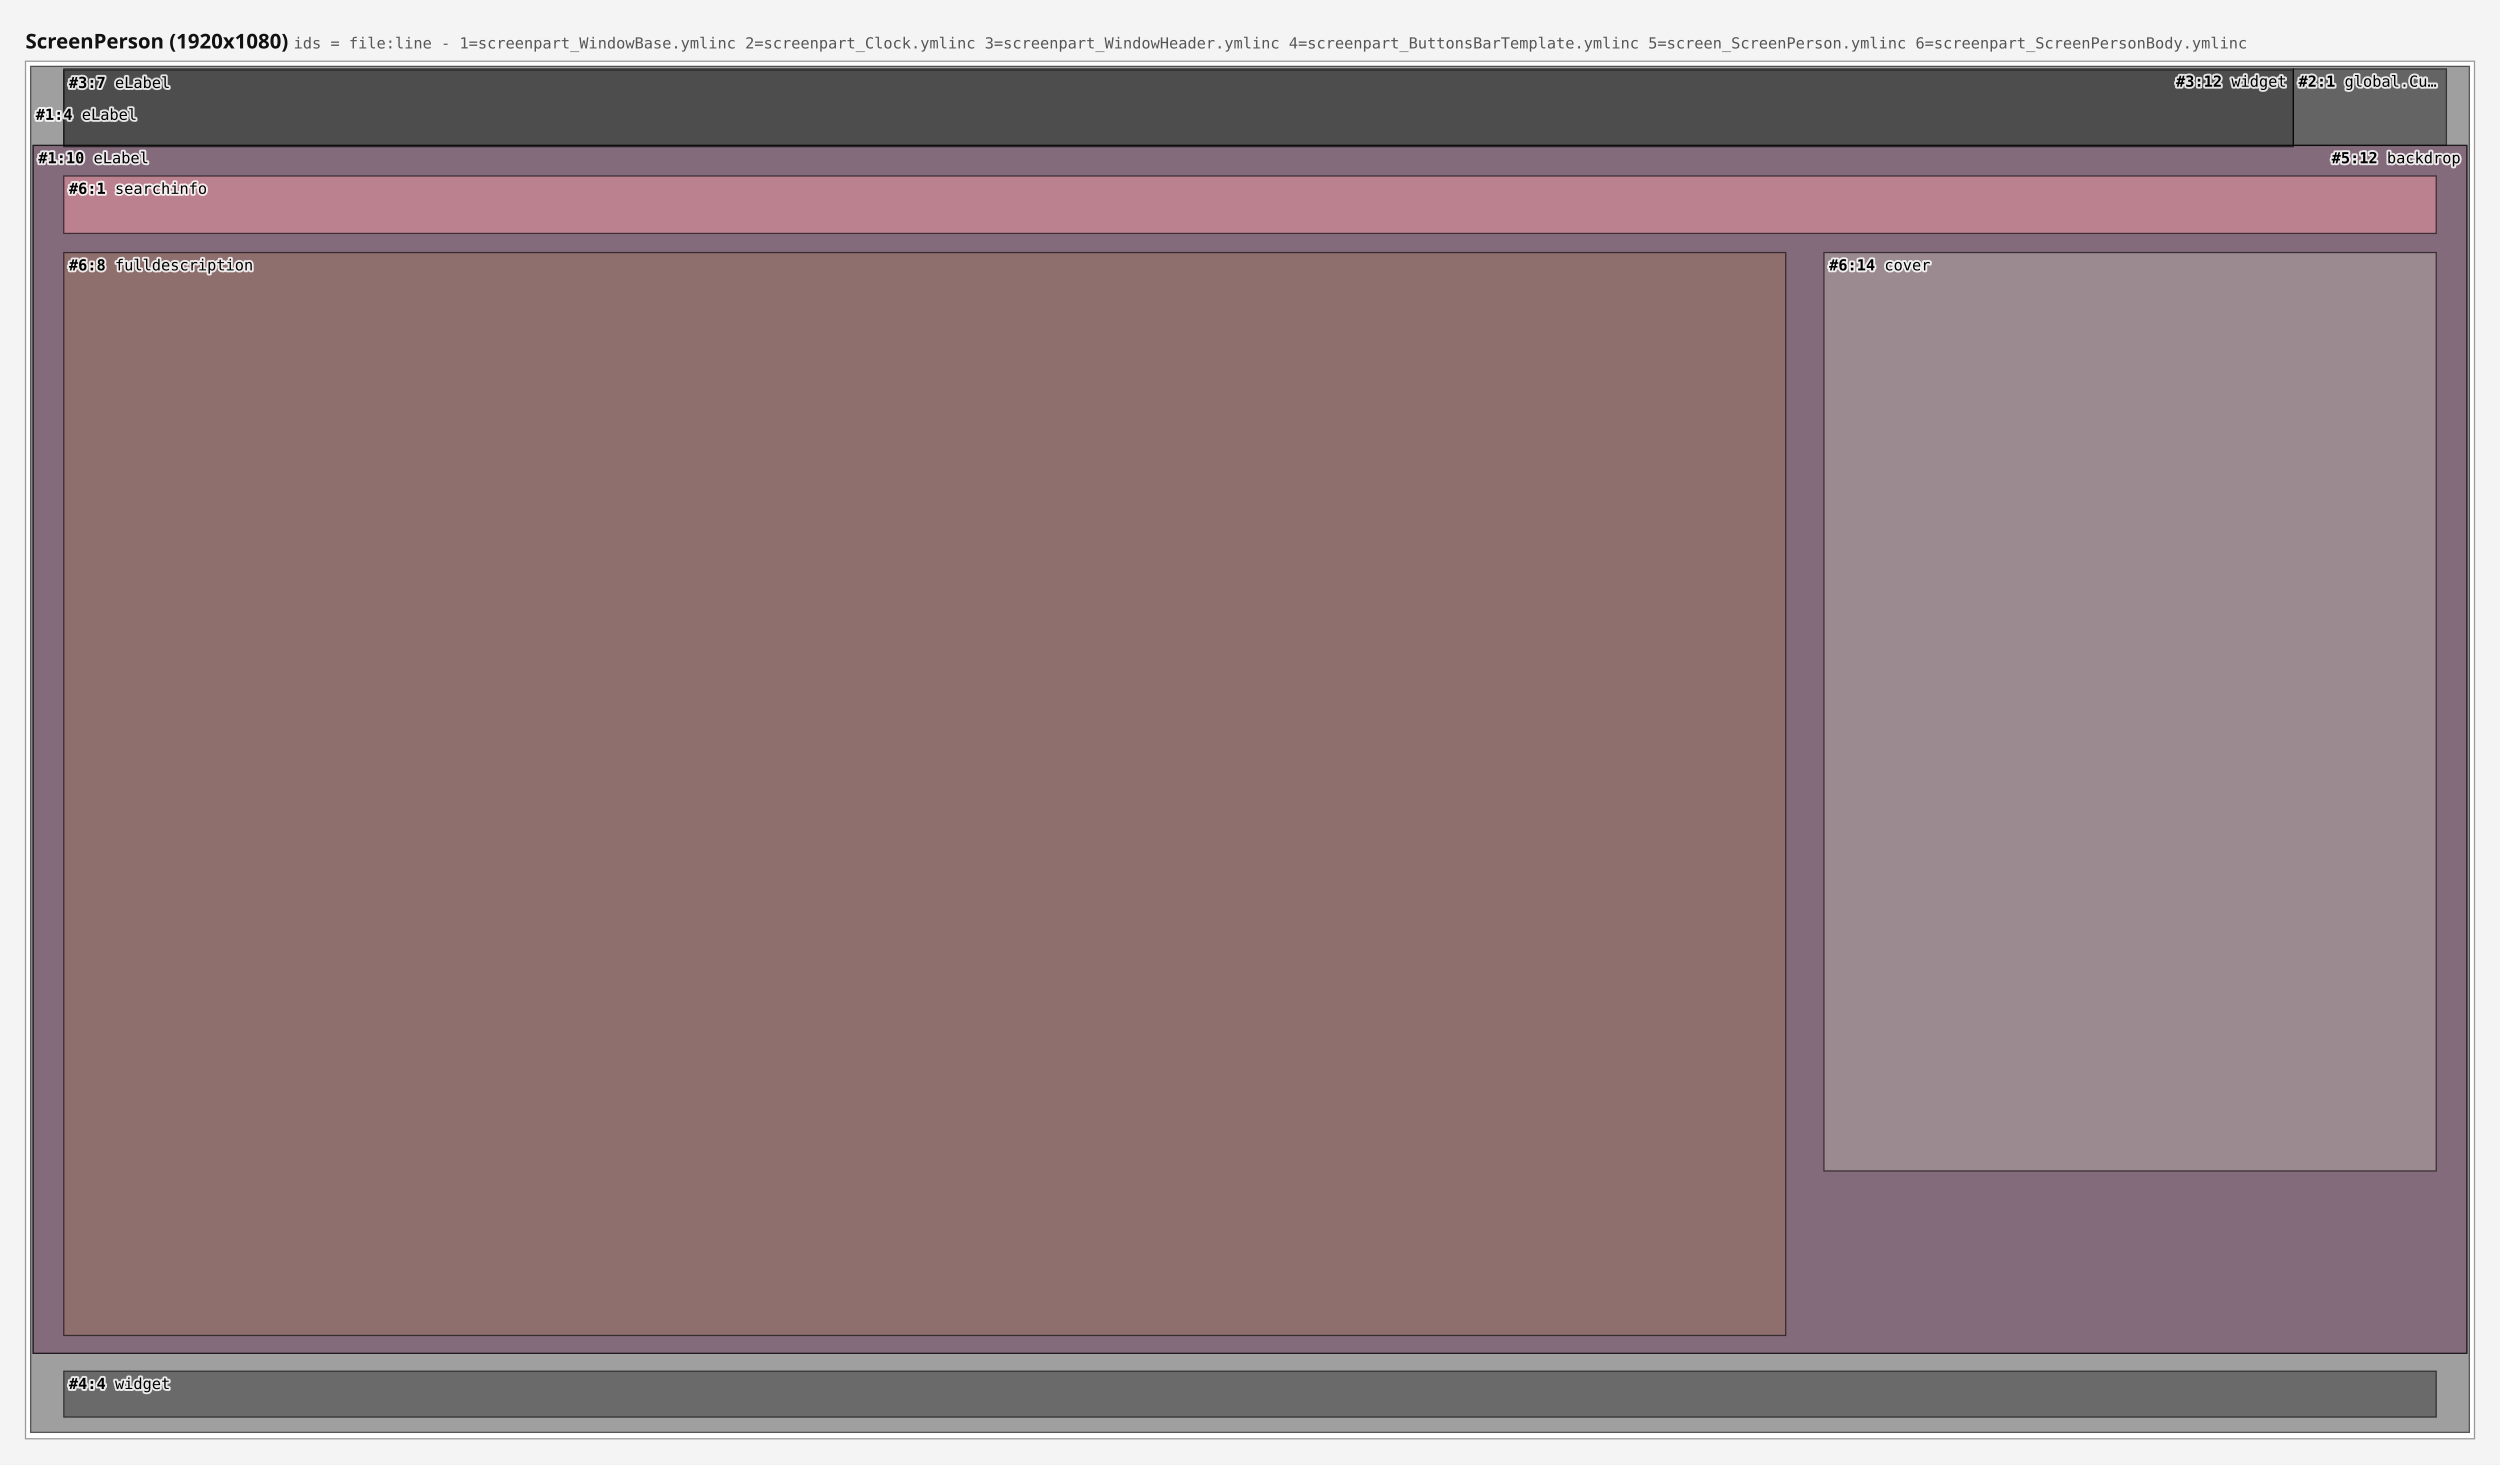
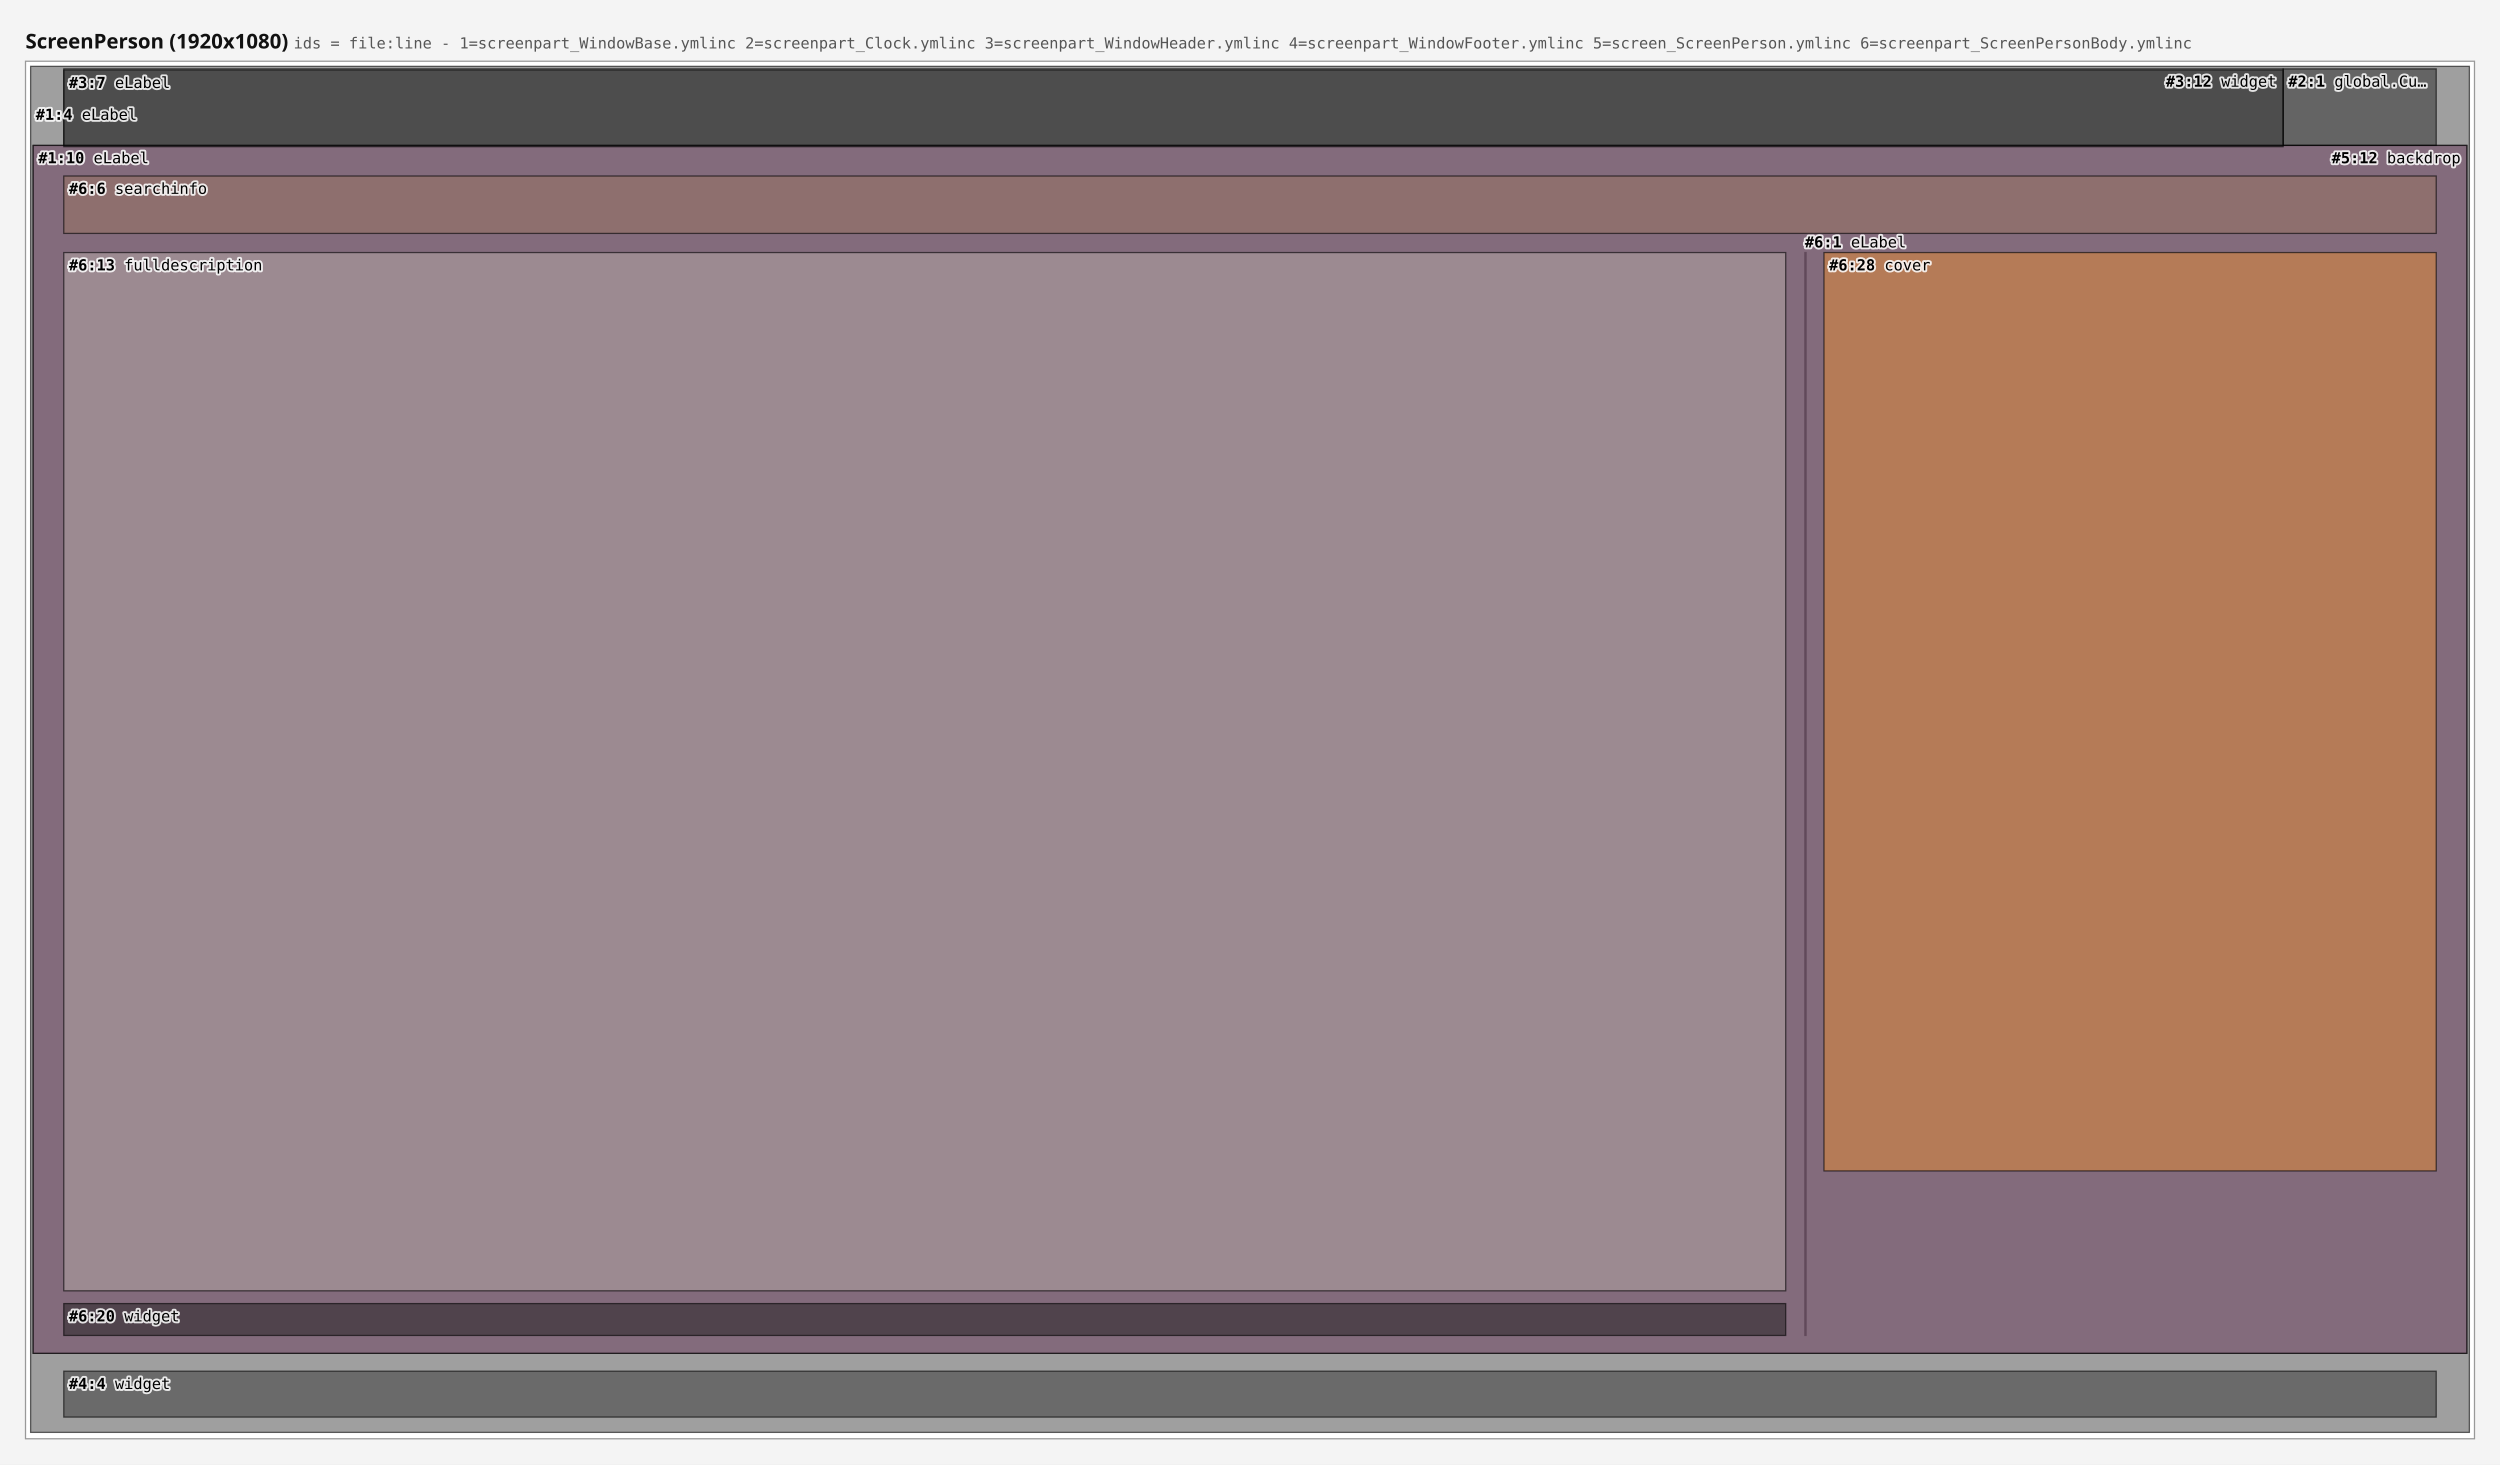
<svg xmlns="http://www.w3.org/2000/svg" width="1960" height="1148" viewBox="0 0 1960 1148">
  <rect x="0" y="0" width="1960" height="1148" fill="#f4f4f4" />
-   <text x="20" y="38" font-family="sans-serif" font-size="16" font-weight="bold" fill="#111111">ScreenPerson (1920x1080) <tspan font-family="monospace" font-size="12" font-weight="normal" fill="#555555">ids = file:line - 1=screenpart_WindowBase.ymlinc  2=screenpart_Clock.ymlinc  3=screenpart_WindowHeader.ymlinc  4=screenpart_ButtonsBarTemplate.ymlinc  5=screen_ScreenPerson.ymlinc  6=screenpart_ScreenPersonBody.ymlinc</tspan>
+   <text x="20" y="38" font-family="sans-serif" font-size="16" font-weight="bold" fill="#111111">ScreenPerson (1920x1080) <tspan font-family="monospace" font-size="12" font-weight="normal" fill="#555555">ids = file:line - 1=screenpart_WindowBase.ymlinc  2=screenpart_Clock.ymlinc  3=screenpart_WindowHeader.ymlinc  4=screenpart_WindowFooter.ymlinc  5=screen_ScreenPerson.ymlinc  6=screenpart_ScreenPersonBody.ymlinc</tspan>
  </text>
  <g data-screen="0" transform="translate(20,48)">
    <rect x="0" y="0" width="1920" height="1080" fill="#ffffff" stroke="#999999" stroke-width="1" />
    <rect data-ref="0:0" data-src="screenpart_WindowBase.ymlinc:4" x="4" y="4" width="1912" height="1071" fill="#2c2c2c" fill-opacity="0.45" stroke="#000000" stroke-opacity="0.6" stroke-width="1" />
    <rect data-ref="0:1" data-src="screenpart_WindowBase.ymlinc:10" x="6" y="66" width="1908" height="947" fill="#121212" fill-opacity="0.45" stroke="#000000" stroke-opacity="0.6" stroke-width="1" />
+     <rect data-ref="0:7" data-src="screenpart_ScreenPersonBody.ymlinc:1" x="1395" y="150" width="1" height="849" fill="#424242" fill-opacity="0.45" stroke="#000000" stroke-opacity="0.6" stroke-width="1" />
    <rect data-ref="0:6" data-src="screen_ScreenPerson.ymlinc:12" x="6" y="66" width="1908" height="947" fill="#b07aa1" fill-opacity="0.45" stroke="#000000" stroke-opacity="0.6" stroke-width="1" />
-     <rect data-ref="0:7" data-src="screenpart_ScreenPersonBody.ymlinc:1" x="30" y="90" width="1860" height="45" fill="#ff9da7" fill-opacity="0.45" stroke="#000000" stroke-opacity="0.6" stroke-width="1" />
-     <rect data-ref="0:8" data-src="screenpart_ScreenPersonBody.ymlinc:8" x="30" y="150" width="1350" height="849" fill="#9c755f" fill-opacity="0.45" stroke="#000000" stroke-opacity="0.6" stroke-width="1" />
-     <rect data-ref="0:9" data-src="screenpart_ScreenPersonBody.ymlinc:14" x="1410" y="150" width="480" height="720" fill="#bab0ac" fill-opacity="0.45" stroke="#000000" stroke-opacity="0.6" stroke-width="1" />
-     <rect data-ref="0:5" data-src="screenpart_ButtonsBarTemplate.ymlinc:4" x="30" y="1027" width="1860" height="36" fill="#2c2c2c" fill-opacity="0.45" stroke="#000000" stroke-opacity="0.6" stroke-width="1" />
-     <rect data-ref="0:3" data-src="screenpart_WindowHeader.ymlinc:7" x="30" y="7" width="1748" height="60" fill="#2c2c2c" fill-opacity="0.45" stroke="#000000" stroke-opacity="0.6" stroke-width="1" />
-     <rect data-ref="0:2" data-src="screenpart_Clock.ymlinc:1" x="1778" y="6" width="120" height="60" fill="#1d1d1d" fill-opacity="0.45" stroke="#000000" stroke-opacity="0.6" stroke-width="1" />
-     <rect data-ref="0:4" data-src="screenpart_WindowHeader.ymlinc:12" x="30" y="6" width="1748" height="60" fill="#2c2c2c" fill-opacity="0.45" stroke="#000000" stroke-opacity="0.6" stroke-width="1" />
+     <rect data-ref="0:8" data-src="screenpart_ScreenPersonBody.ymlinc:6" x="30" y="90" width="1860" height="45" fill="#9c755f" fill-opacity="0.45" stroke="#000000" stroke-opacity="0.6" stroke-width="1" />
+     <rect data-ref="0:9" data-src="screenpart_ScreenPersonBody.ymlinc:13" x="30" y="150" width="1350" height="814" fill="#bab0ac" fill-opacity="0.45" stroke="#000000" stroke-opacity="0.6" stroke-width="1" />
+     <rect data-ref="0:10" data-src="screenpart_ScreenPersonBody.ymlinc:20" x="30" y="974" width="1350" height="25" fill="#121212" fill-opacity="0.45" stroke="#000000" stroke-opacity="0.6" stroke-width="1" />
+     <rect data-ref="0:11" data-src="screenpart_ScreenPersonBody.ymlinc:28" x="1410" y="150" width="480" height="720" fill="#f28e2b" fill-opacity="0.45" stroke="#000000" stroke-opacity="0.6" stroke-width="1" />
+     <rect data-ref="0:5" data-src="screenpart_WindowFooter.ymlinc:4" x="30" y="1027" width="1860" height="36" fill="#2c2c2c" fill-opacity="0.45" stroke="#000000" stroke-opacity="0.6" stroke-width="1" />
+     <rect data-ref="0:3" data-src="screenpart_WindowHeader.ymlinc:7" x="30" y="7" width="1740" height="60" fill="#2c2c2c" fill-opacity="0.45" stroke="#000000" stroke-opacity="0.6" stroke-width="1" />
+     <rect data-ref="0:2" data-src="screenpart_Clock.ymlinc:1" x="1770" y="6" width="120" height="60" fill="#1d1d1d" fill-opacity="0.45" stroke="#000000" stroke-opacity="0.6" stroke-width="1" />
+     <rect data-ref="0:4" data-src="screenpart_WindowHeader.ymlinc:12" x="30" y="6" width="1740" height="60" fill="#2c2c2c" fill-opacity="0.45" stroke="#000000" stroke-opacity="0.6" stroke-width="1" />
    <g pointer-events="none" font-family="monospace" font-size="12" fill="#000000" stroke="#ffffff" stroke-width="3" stroke-opacity="0.85" stroke-linejoin="round" paint-order="stroke">
      <text x="8" y="46">
        <tspan font-weight="bold">#1:4</tspan> eLabel</text>
      <text x="10" y="80">
        <tspan font-weight="bold">#1:10</tspan> eLabel</text>
+       <text x="1395" y="146">
+         <tspan font-weight="bold">#6:1</tspan> eLabel</text>
      <text x="1808" y="80">
        <tspan font-weight="bold">#5:12</tspan> backdrop</text>
      <text x="34" y="104">
-         <tspan font-weight="bold">#6:1</tspan> searchinfo</text>
+         <tspan font-weight="bold">#6:6</tspan> searchinfo</text>
      <text x="34" y="164">
-         <tspan font-weight="bold">#6:8</tspan> fulldescription</text>
+         <tspan font-weight="bold">#6:13</tspan> fulldescription</text>
+       <text x="34" y="988">
+         <tspan font-weight="bold">#6:20</tspan> widget</text>
      <text x="1414" y="164">
-         <tspan font-weight="bold">#6:14</tspan> cover</text>
+         <tspan font-weight="bold">#6:28</tspan> cover</text>
      <text x="34" y="1041">
        <tspan font-weight="bold">#4:4</tspan> widget</text>
      <text x="34" y="21">
        <tspan font-weight="bold">#3:7</tspan> eLabel</text>
-       <text x="1782" y="20">
+       <text x="1774" y="20">
        <tspan font-weight="bold">#2:1</tspan> global.Cu…</text>
-       <text x="1686" y="20">
+       <text x="1678" y="20">
        <tspan font-weight="bold">#3:12</tspan> widget</text>
    </g>
  </g>
</svg>
